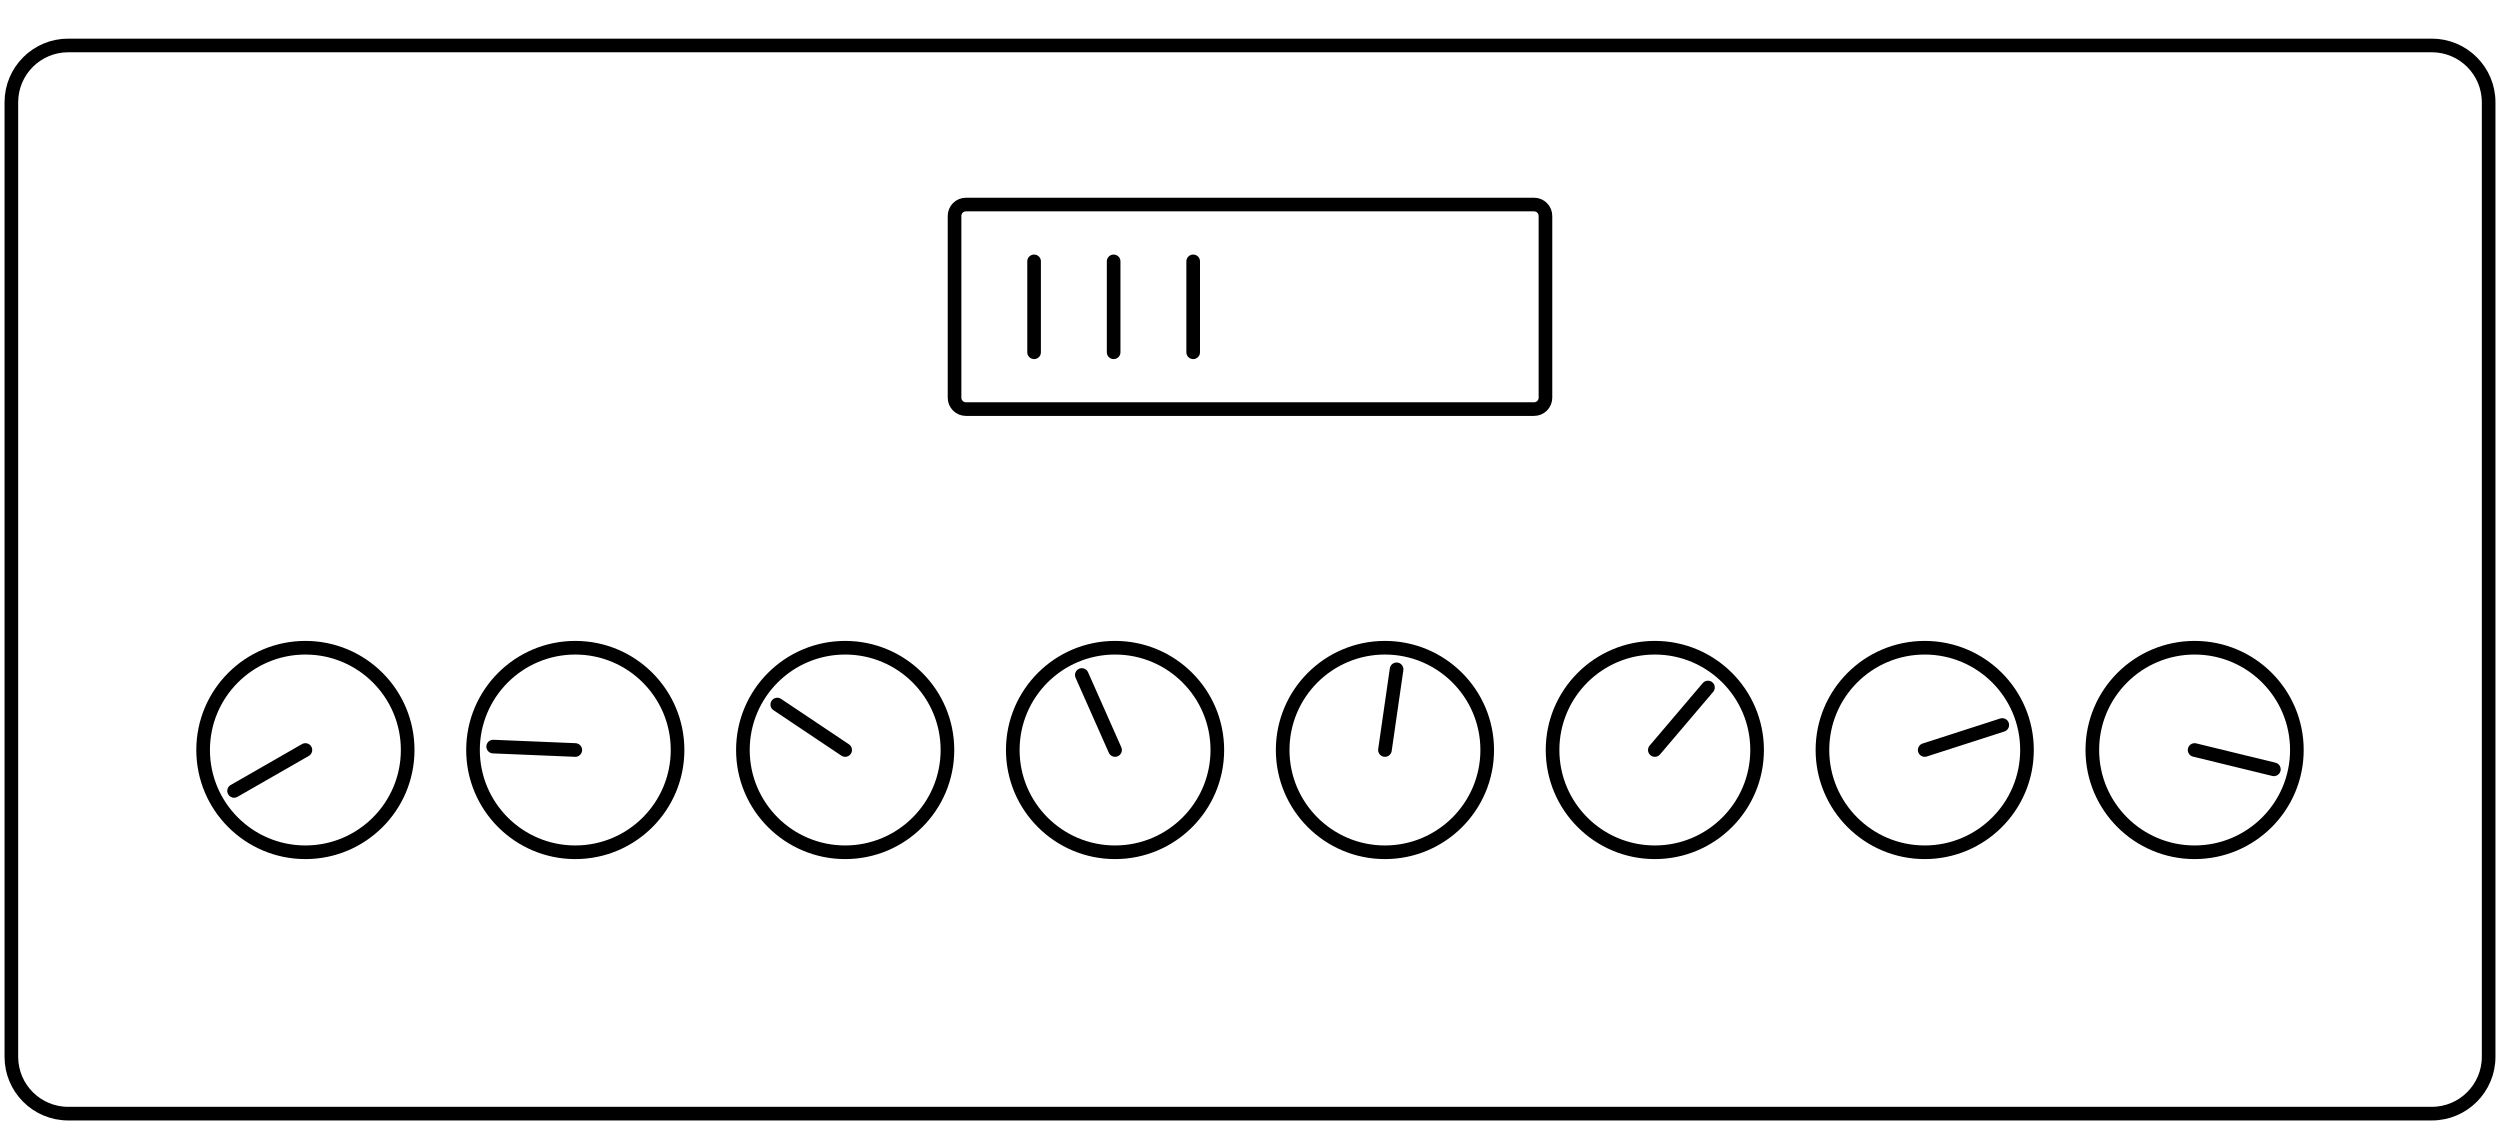
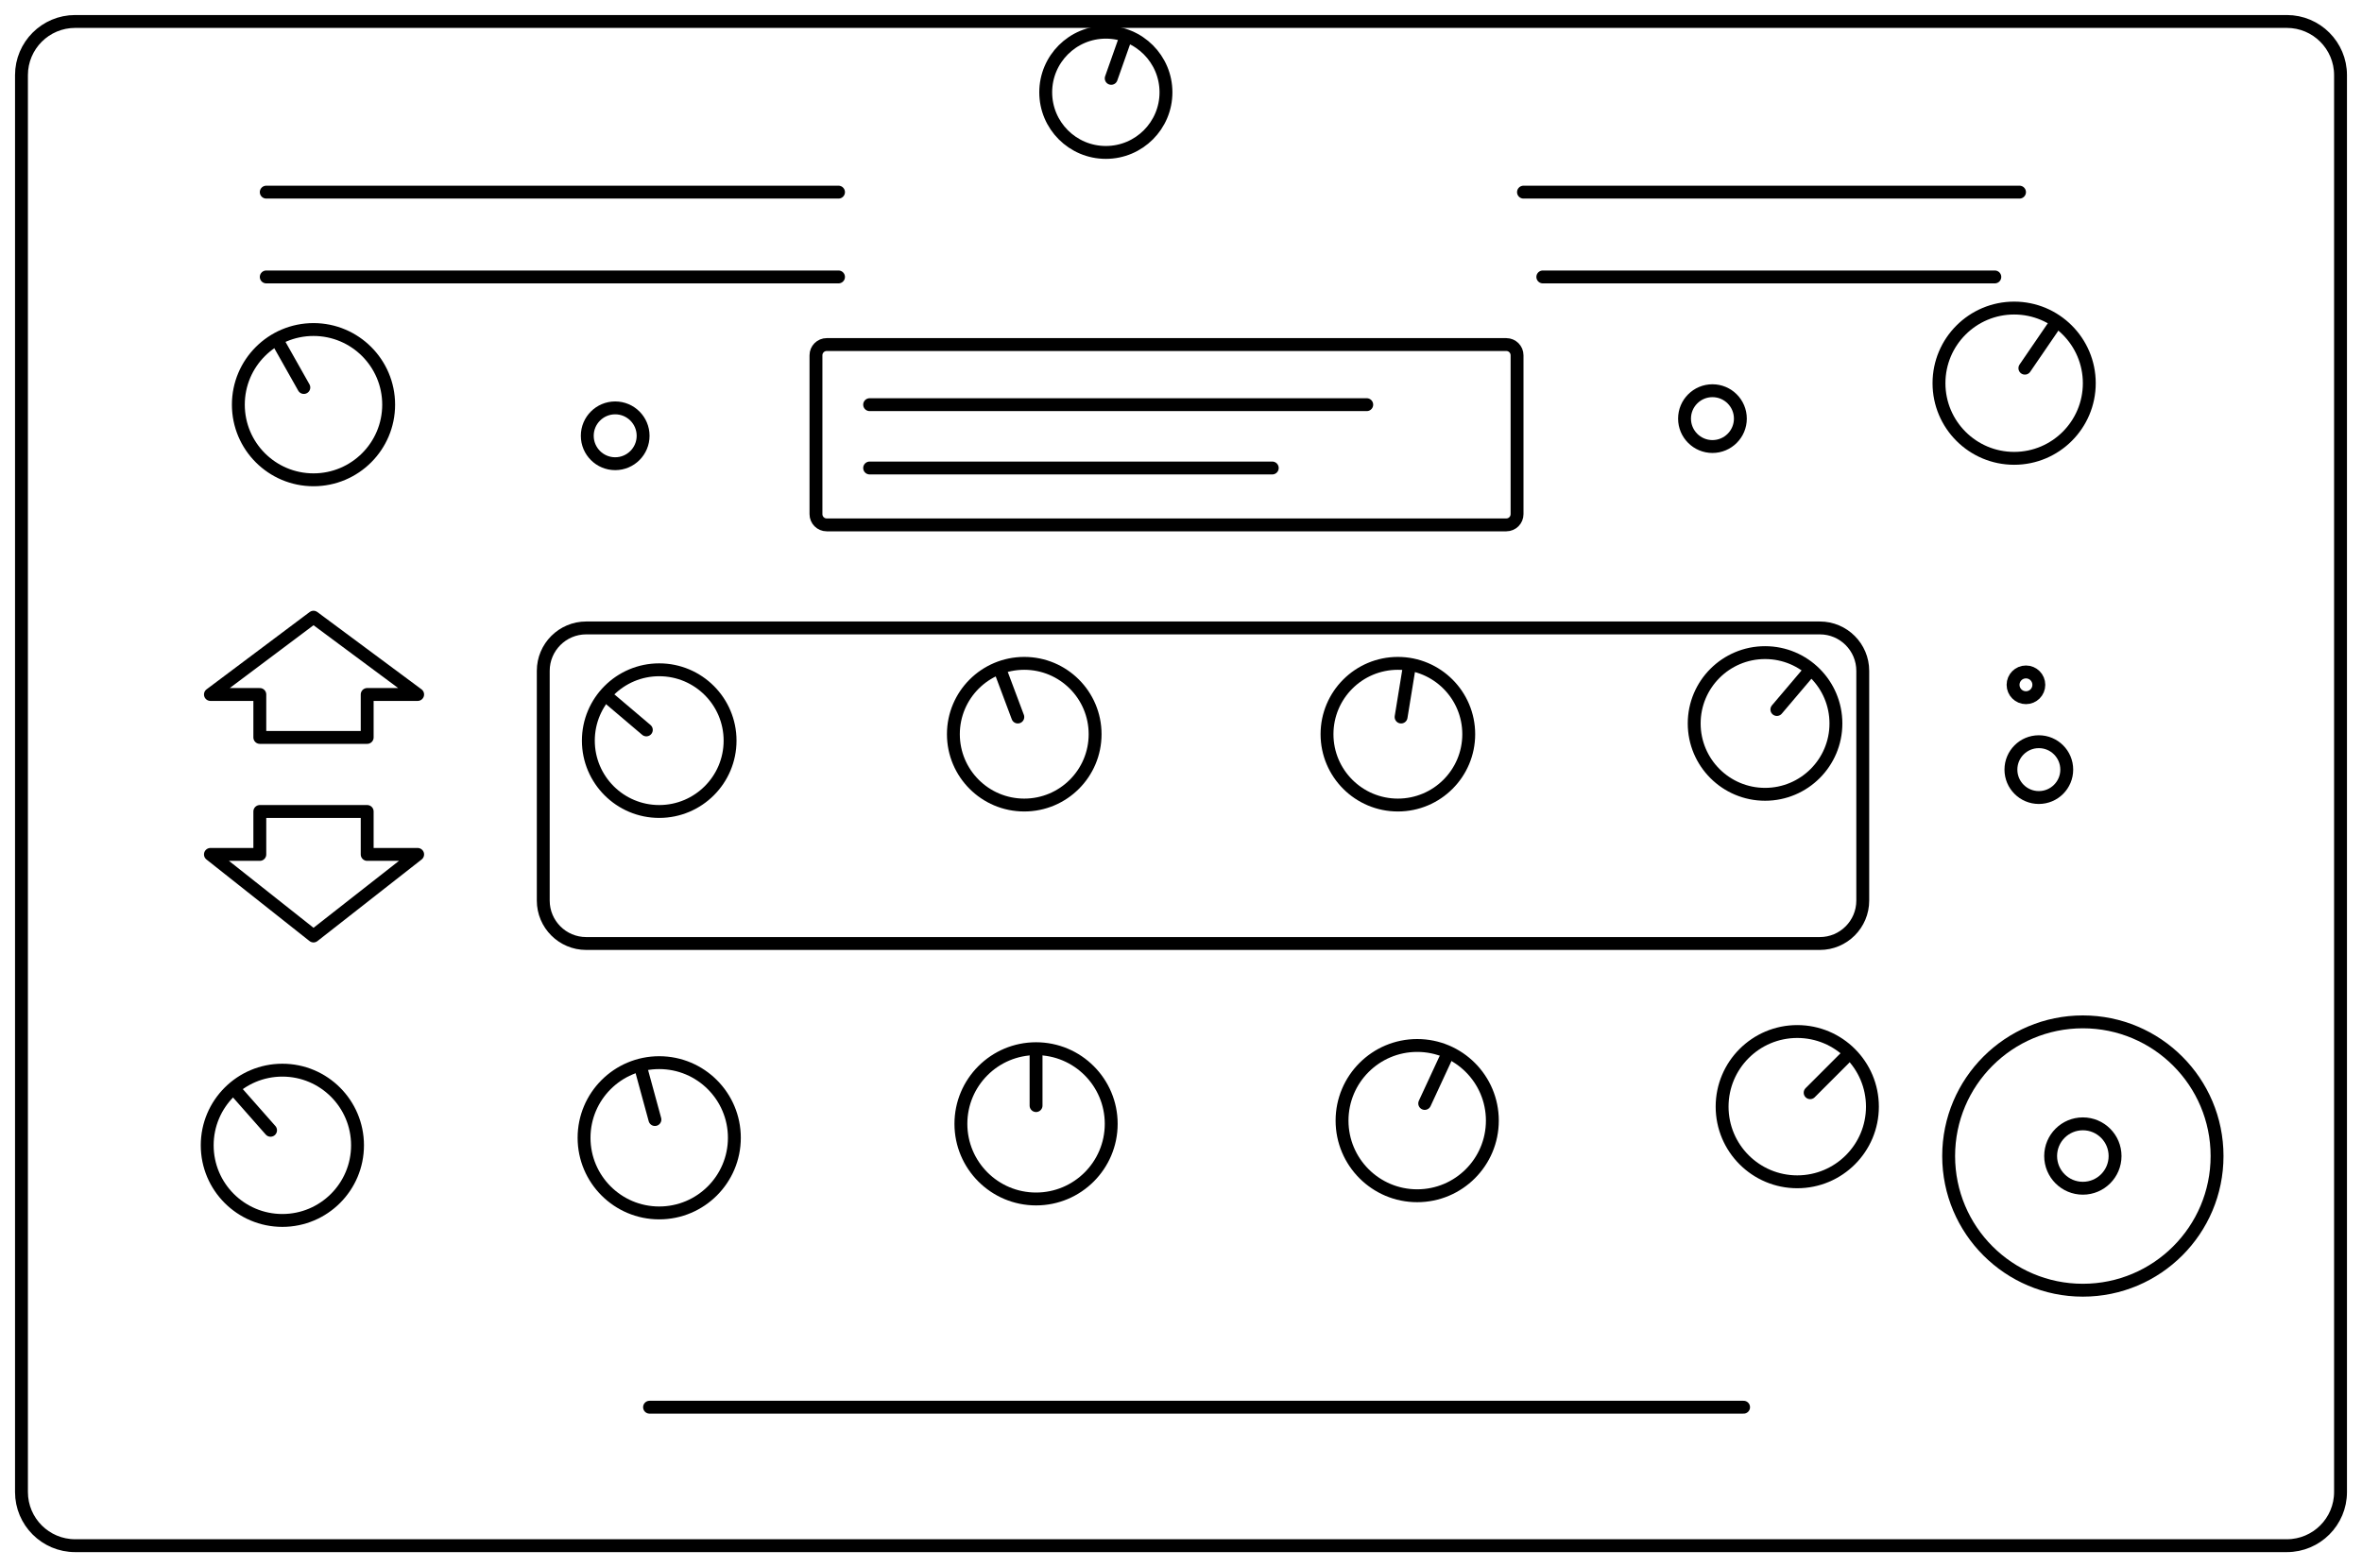
- <svg xmlns="http://www.w3.org/2000/svg" viewBox="0 0 220 100" fill="none" stroke="currentColor" stroke-width="1.2" stroke-linecap="round" stroke-linejoin="round">
-   <rect x="1" y="4" width="218" height="94" rx="5" />
-   <rect x="84.0" y="18" width="52" height="18" rx="1" />
-   <path d="M91.0 23v8m7-8v8m7-8v8" />
-   <circle cx="26.875" cy="66" r="9" />
-   <line x1="26.875" y1="66" x2="20.6" y2="69.6" />
-   <circle cx="50.625" cy="66" r="9" />
-   <line x1="50.625" y1="66" x2="43.4" y2="65.7" />
-   <circle cx="74.375" cy="66" r="9" />
-   <line x1="74.375" y1="66" x2="68.4" y2="62.0" />
-   <circle cx="98.125" cy="66" r="9" />
-   <line x1="98.125" y1="66" x2="95.2" y2="59.4" />
-   <circle cx="121.875" cy="66" r="9" />
-   <line x1="121.875" y1="66" x2="122.9" y2="58.9" />
-   <circle cx="145.625" cy="66" r="9" />
-   <line x1="145.625" y1="66" x2="150.3" y2="60.5" />
-   <circle cx="169.375" cy="66" r="9" />
-   <line x1="169.375" y1="66" x2="176.2" y2="63.8" />
-   <circle cx="193.125" cy="66" r="9" />
-   <line x1="193.125" y1="66" x2="200.1" y2="67.7" />
+ <svg xmlns="http://www.w3.org/2000/svg" viewBox="0 0 220 146" fill="none" stroke="currentColor" stroke-width="1.2" stroke-linecap="round" stroke-linejoin="round">
+   <rect x="2" y="2" width="216" height="142" rx="5" />
+   <circle cx="103" cy="8.6" r="5.6" />
+   <line x1="103.5" y1="7.3" x2="104.7" y2="3.9" />
+   <line x1="24.8" y1="17.9" x2="78.1" y2="17.9" />
+   <line x1="24.8" y1="25.8" x2="78.1" y2="25.8" />
+   <line x1="141.9" y1="17.9" x2="188.1" y2="17.9" />
+   <line x1="143.7" y1="25.8" x2="185.8" y2="25.8" />
+   <circle cx="29.2" cy="37.7" r="7" />
+   <line x1="28.3" y1="36.1" x2="26.1" y2="32.2" />
+   <circle cx="57.3" cy="40.6" r="2.6" />
+   <rect x="76" y="32.1" width="65.3" height="16.8" rx="1" />
+   <line x1="81" y1="37.7" x2="127.3" y2="37.7" />
+   <line x1="81" y1="43.6" x2="118.5" y2="43.6" />
+   <circle cx="159.5" cy="39" r="2.6" />
+   <circle cx="187.6" cy="35.7" r="7" />
+   <line x1="188.6" y1="34.3" x2="191.2" y2="30.5" />
+   <path d="M19.6 64.7L29.2 57.5L38.9 64.7H34.2V68.7H24.2V64.7Z" />
+   <path d="M19.6 79.6L29.2 87.2L38.9 79.6H34.2V75.6H24.2V79.6Z" />
+   <rect x="50.6" y="58.5" width="122.9" height="29.4" rx="4" />
+   <circle cx="61.4" cy="69" r="6.6" />
+   <line x1="60.2" y1="68" x2="56.9" y2="65.2" />
+   <circle cx="95.4" cy="68.4" r="6.6" />
+   <line x1="94.8" y1="66.8" x2="93.3" y2="62.8" />
+   <circle cx="130.2" cy="68.4" r="6.6" />
+   <line x1="130.5" y1="66.8" x2="131.2" y2="62.5" />
+   <circle cx="164.4" cy="67.4" r="6.6" />
+   <line x1="165.5" y1="66.1" x2="168.3" y2="62.8" />
+   <circle cx="188.7" cy="63.8" r="1.2" />
+   <circle cx="189.9" cy="71.7" r="2.6" />
+   <circle cx="26.3" cy="106.7" r="7" />
+   <line x1="25.2" y1="105.3" x2="22.2" y2="101.9" />
+   <circle cx="61.4" cy="106" r="7" />
+   <line x1="61" y1="104.3" x2="59.8" y2="99.9" />
+   <circle cx="96.5" cy="104.7" r="7" />
+   <line x1="96.5" y1="103" x2="96.5" y2="98.4" />
+   <circle cx="132" cy="104.4" r="7" />
+   <line x1="132.7" y1="102.8" x2="134.6" y2="98.7" />
+   <circle cx="167.4" cy="103.1" r="7" />
+   <line x1="168.6" y1="101.8" x2="171.8" y2="98.6" />
+   <circle cx="194" cy="107.7" r="12.5" />
+   <circle cx="194" cy="107.7" r="3" />
+   <line x1="60.5" y1="131.1" x2="162.4" y2="131.1" />
</svg>
